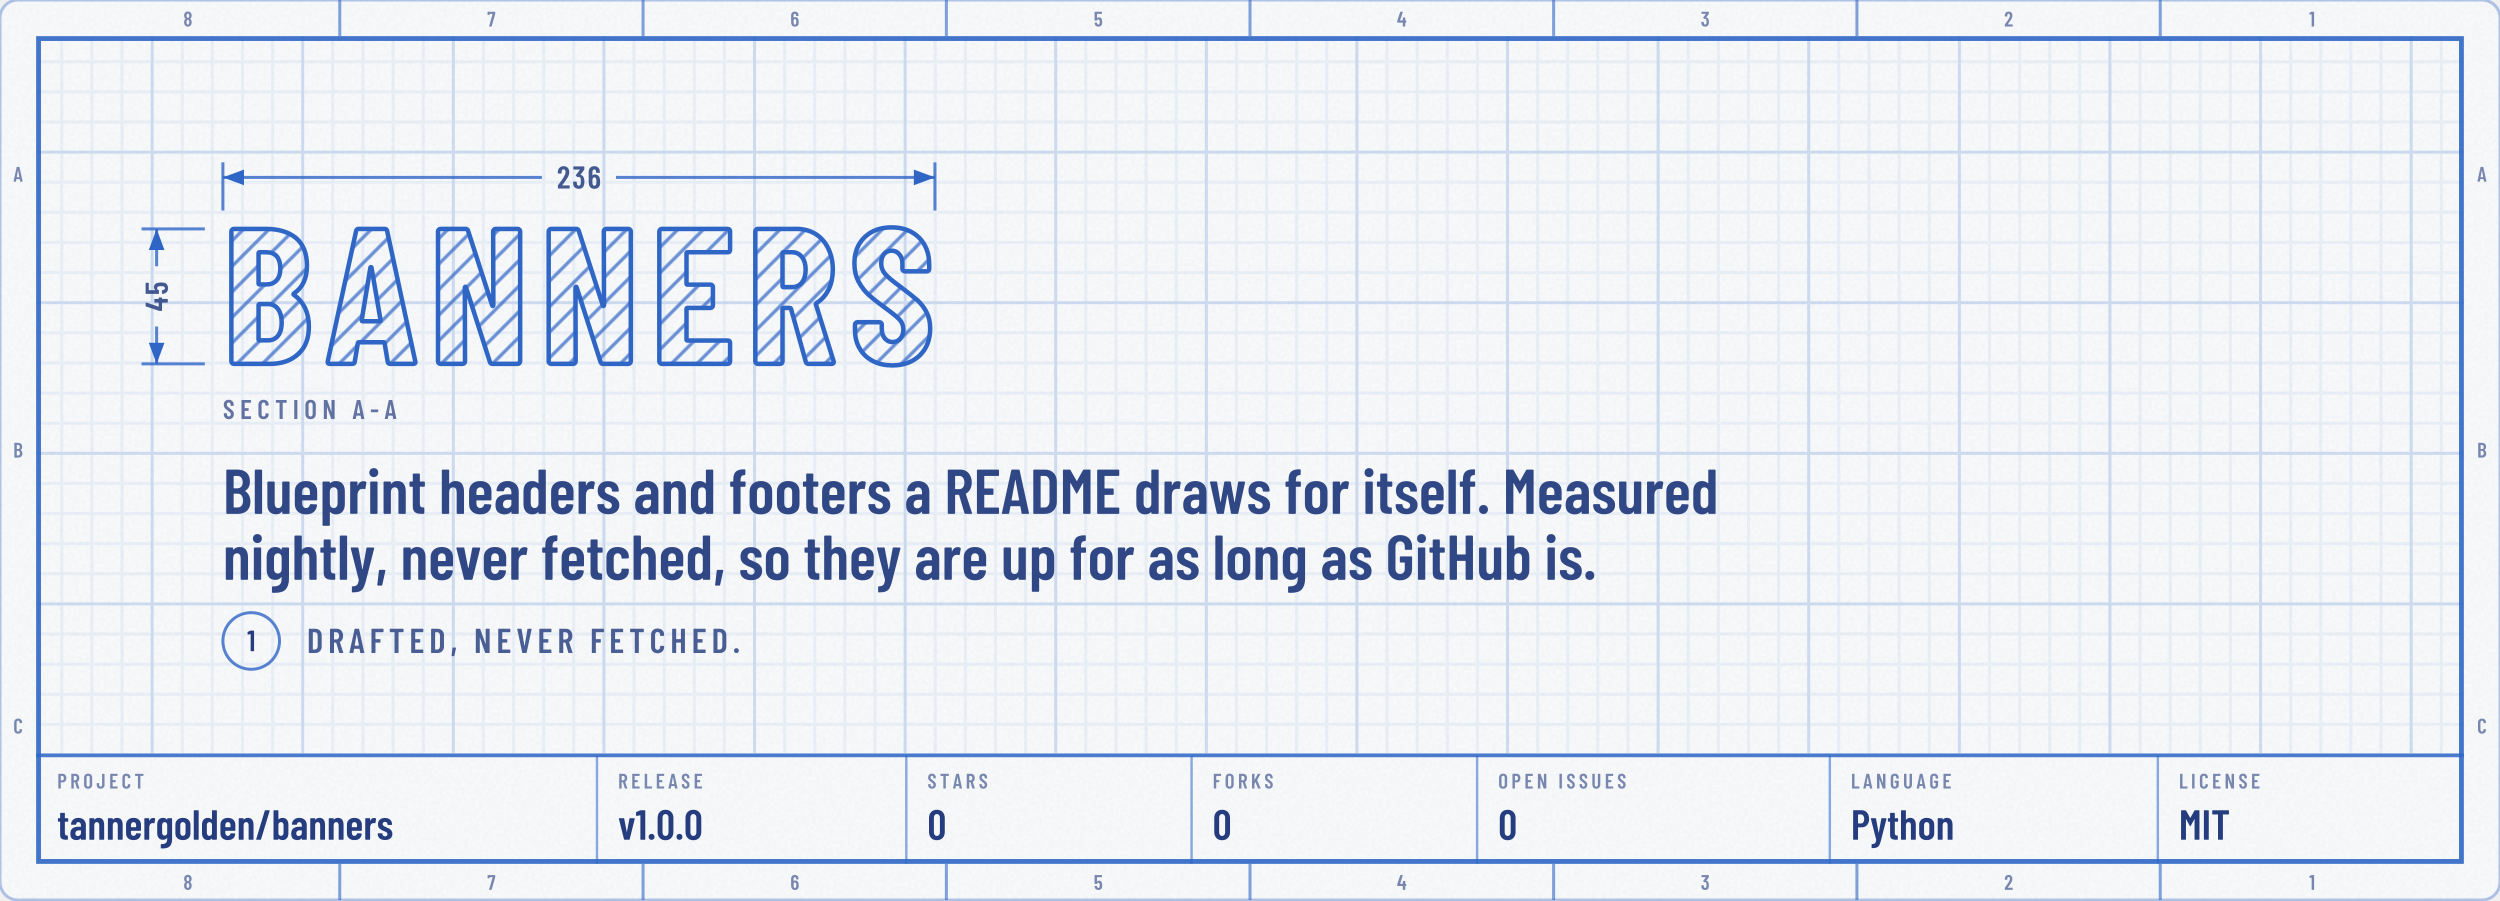
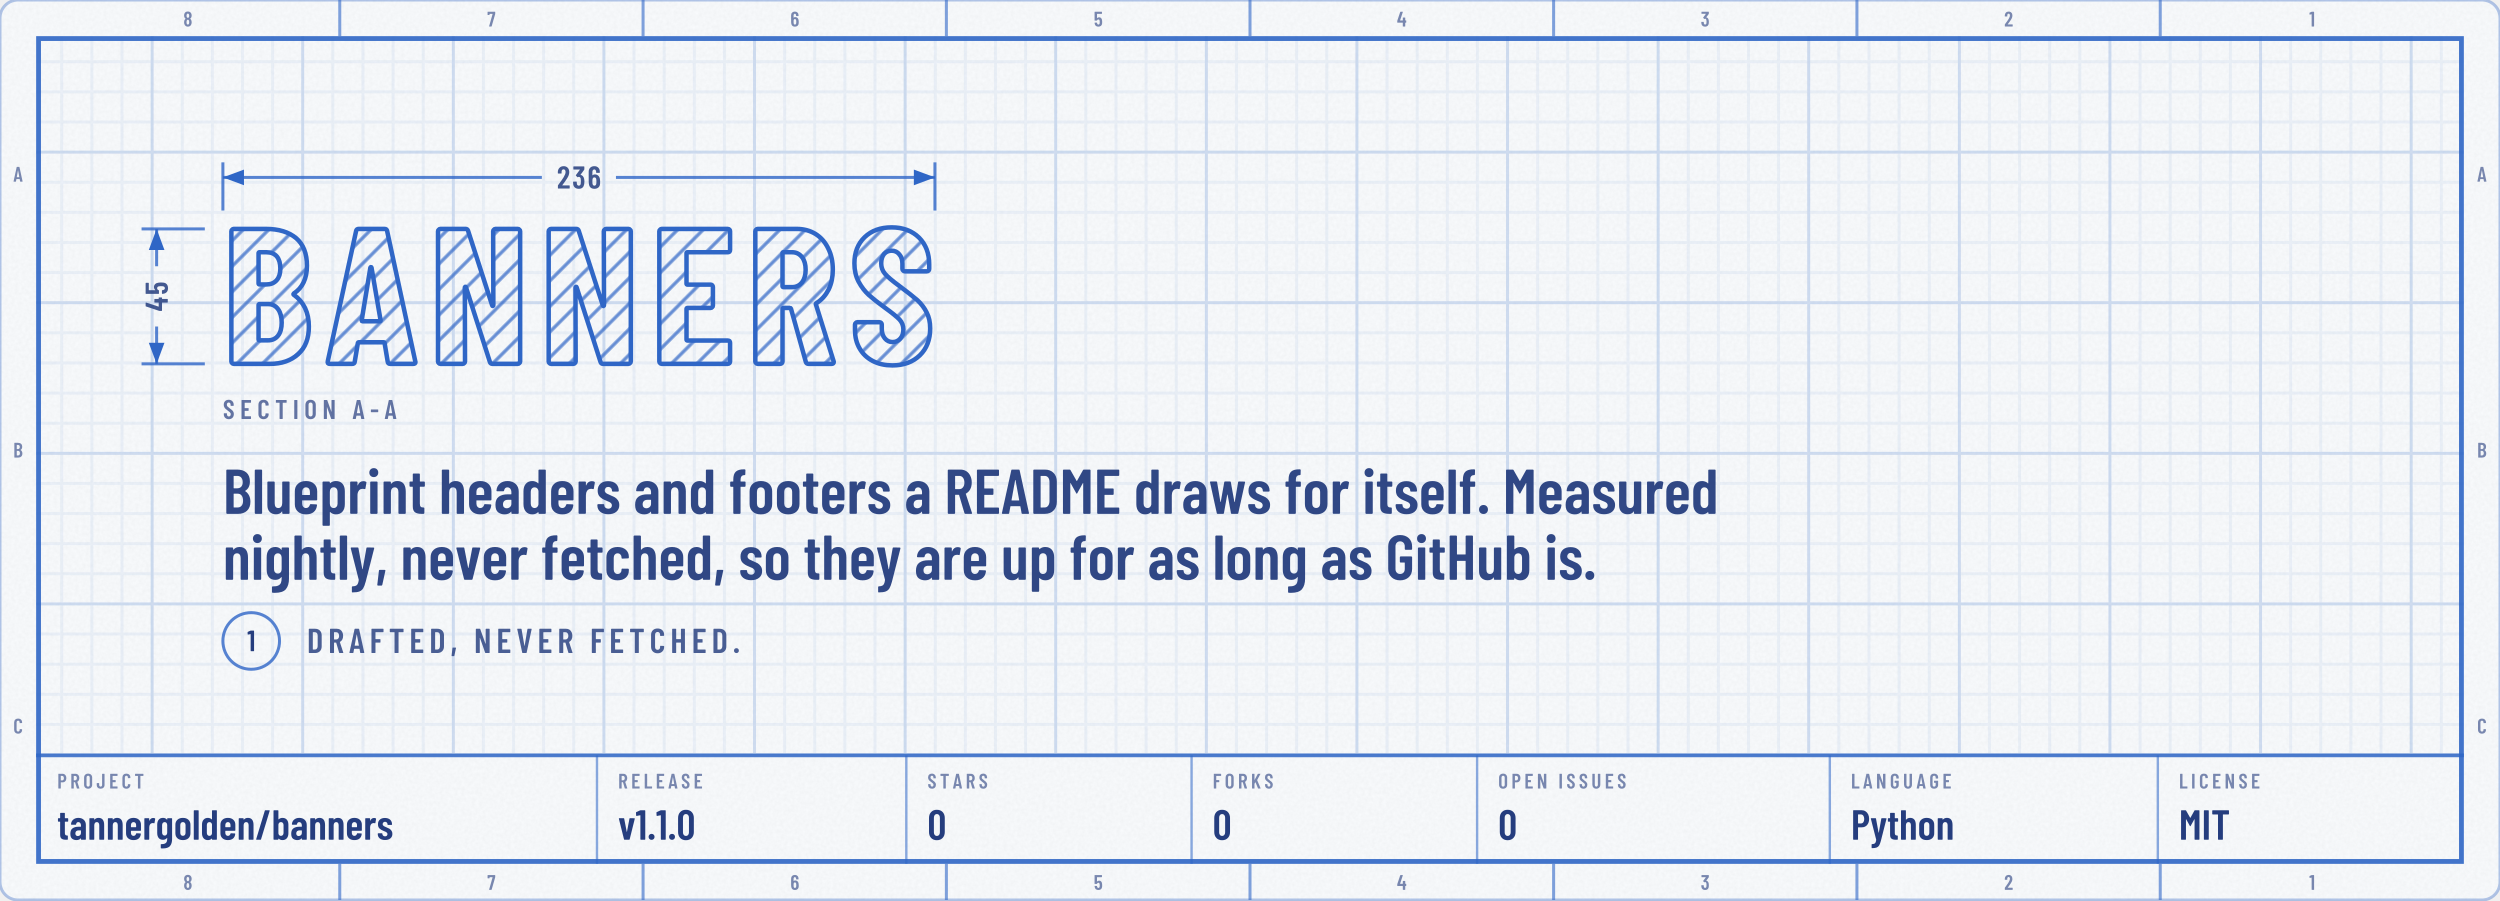
<svg xmlns="http://www.w3.org/2000/svg" width="830" height="299" viewBox="0 0 830 299" role="img" aria-labelledby="t d">
  <defs>
    <g id="kt1" transform="translate(74 120.8) scale(0.064 -0.064)">
      <use href="#n66" x="0" />
      <use href="#n65" x="530" />
      <use href="#n78" x="1072" />
      <use href="#n78" x="1646" />
      <use href="#n69" x="2220" />
      <use href="#n82" x="2718" />
      <use href="#n83" x="3249" />
    </g>
    <mask id="km2" maskUnits="userSpaceOnUse" x="70" y="70.9" width="244.4" height="65.9">
      <use href="#kt1" fill="#FFFFFF" />
    </mask>
    <pattern id="kp3" width="6" height="6" patternUnits="userSpaceOnUse" patternTransform="rotate(45)">
      <path d="M3 0V6" stroke="#2F66C6" stroke-opacity="0.7" stroke-width="1.1" />
    </pattern>
    <clipPath id="kc4">
      <rect x="0" y="0" width="830" height="298.8" rx="6" />
    </clipPath>
    <filter id="kn5" x="0" y="0" width="100%" height="100%">
      <feTurbulence type="fractalNoise" baseFrequency=".85" numOctaves="2" stitchTiles="stitch" />
      <feColorMatrix values="0 0 0 0 0 0 0 0 0 0 0 0 0 0 0 0 0 0 0.035 0" />
    </filter>
    <pattern id="kp6" width="10" height="10" patternUnits="userSpaceOnUse">
      <path d="M10 .5H.5V10" fill="none" stroke="#2F66C6" stroke-opacity="0.07" />
    </pattern>
    <pattern id="kp7" width="50" height="50" patternUnits="userSpaceOnUse">
      <path d="M50 .5H.5V50" fill="none" stroke="#2F66C6" stroke-opacity="0.14" />
    </pattern>
    <clipPath id="kc8">
      <path clip-rule="evenodd" d="M12 12h806v274.8h-806zM12 250.8h806v36h-806z" />
    </clipPath>
    <path id="m44" d="M33 -78 59 146Q60 157 71 157H151Q164 157 161 144L112 -80Q110 -91 99 -91H45Q39 -91 36 -88Q32 -84 33 -78Z" />
    <path id="m45" d="M27 263V339Q27 344 30 348Q34 351 39 351H286Q291 351 294 348Q298 344 298 339V263Q298 258 294 254Q291 251 286 251H39Q34 251 30 254Q27 258 27 263Z" />
    <path id="m46" d="M35 69Q35 100 55 120Q75 140 106 140Q137 140 156 120Q176 100 176 69Q176 38 156 18Q136 -2 106 -2Q75 -2 55 18Q35 38 35 69Z" />
    <path id="m47" d="M21 14 226 690Q229 700 239 700H331Q337 700 340 696Q343 692 341 686L136 10Q133 0 123 0H31Q25 0 22 4Q19 8 21 14Z" />
    <path id="m48" d="M38 183V517Q38 604 89 658Q140 711 224 711Q309 711 360 658Q412 604 412 517V183Q412 96 360 42Q309 -11 224 -11Q140 -11 89 42Q38 96 38 183ZM296 176V524Q296 563 276 586Q257 610 224 610Q192 610 173 586Q154 563 154 524V176Q154 137 173 114Q192 90 224 90Q257 90 276 114Q296 137 296 176Z" />
    <path id="m49" d="M122 700H218Q223 700 226 696Q230 693 230 688V12Q230 7 226 4Q223 0 218 0H126Q121 0 118 4Q114 7 114 12V576Q114 578 112 580Q111 582 109 581L27 565H24Q13 565 13 576L10 643Q10 653 18 657L107 697Q114 700 122 700Z" />
    <path id="m50" d="M173 100H392Q397 100 400 96Q404 93 404 88V12Q404 7 400 4Q397 0 392 0H43Q38 0 34 4Q31 7 31 12V92Q31 101 36 107L75 160Q114 212 152 266Q189 320 215 363Q273 459 273 522Q273 562 256 585Q238 608 209 608Q180 608 163 586Q146 563 147 526V487Q147 482 144 478Q140 475 135 475H41Q36 475 32 478Q29 482 29 487V530Q33 610 84 659Q134 708 214 708Q293 708 342 656Q390 605 390 521Q390 471 373 422Q356 373 319 317Q294 277 260 229Q225 181 214 166Q184 126 170 106Q168 104 169 102Q170 100 173 100Z" />
    <path id="m51" d="M387 218Q387 169 380 134Q368 66 326 29Q283 -8 210 -8Q134 -8 86 32Q38 73 32 143Q30 165 28 207Q28 219 40 219H132Q144 219 144 207Q146 173 148 156Q153 125 169 108Q185 92 210 92Q234 92 250 108Q266 123 271 152Q276 182 276 230Q276 281 269 315Q263 341 248 355Q233 369 210 369Q195 369 183 360Q177 356 174 356Q172 356 166 360L119 408Q115 412 115 417Q115 421 118 425L243 595Q245 597 244 599Q242 601 239 601H49Q44 601 40 604Q37 608 37 613V688Q37 693 40 696Q44 700 49 700H373Q378 700 382 696Q385 693 385 688V609Q385 602 380 594L266 438Q262 432 268 431Q309 426 338 392Q368 358 378 307Q387 267 387 218Z" />
    <path id="m52" d="M443 275V194Q443 189 440 186Q436 182 431 182H401Q396 182 396 177V12Q396 7 392 4Q389 0 384 0H292Q287 0 284 4Q280 7 280 12V177Q280 182 275 182H29Q24 182 20 186Q17 189 17 194V259Q17 268 19 274L158 690Q161 700 171 700H271Q277 700 280 696Q283 693 281 686L153 293Q152 287 157 287H275Q280 287 280 292V412Q280 417 284 420Q287 424 292 424H384Q389 424 392 420Q396 417 396 412V292Q396 287 401 287H431Q436 287 440 284Q443 280 443 275Z" />
    <path id="m53" d="M400 216Q400 175 396 146Q391 72 344 32Q297 -8 219 -8Q145 -8 99 30Q53 68 43 144L40 172Q40 184 52 184H144Q156 184 157 172Q157 166 159 154Q171 92 219 92Q244 92 260 108Q275 124 280 153Q284 178 284 217Q284 254 278 281Q273 307 258 322Q242 336 219 336Q171 336 157 290Q154 279 144 279H51Q46 279 42 282Q39 286 39 291V688Q39 693 42 696Q46 700 51 700H377Q382 700 386 696Q389 693 389 688V612Q389 607 386 604Q382 600 377 600H160Q155 600 155 595V400Q155 397 157 396Q159 396 161 398Q178 416 202 426Q227 437 254 437Q314 437 350 398Q387 360 394 290Q400 259 400 216Z" />
    <path id="m54" d="M401 216Q401 193 399 151Q394 75 346 34Q299 -8 221 -8Q147 -8 101 30Q55 69 46 144Q40 171 40 207L39 532Q39 613 88 660Q138 708 219 708Q295 708 343 660Q391 612 391 532V507Q391 502 388 498Q384 495 379 495H287Q282 495 278 498Q275 502 275 507V526Q275 560 258 582Q242 605 219 605Q191 605 174 583Q156 561 156 526V423Q156 420 158 419Q160 418 162 420Q191 447 234 447Q303 447 346 403Q389 359 396 286Q401 253 401 216ZM284 224Q284 250 279 295Q267 353 220 353Q196 353 180 338Q165 322 160 292Q156 257 156 224Q156 195 159 157Q164 125 180 108Q195 91 220 91Q245 91 260 109Q276 127 281 160Q284 196 284 224Z" />
    <path id="m55" d="M90 13 255 594Q257 600 251 600H116Q111 600 111 595V559Q111 554 108 550Q104 547 99 547H28Q23 547 20 550Q16 554 16 559L17 688Q17 693 20 696Q24 700 29 700H368Q373 700 376 696Q380 693 380 688V607Q380 603 378 593L211 10Q208 0 197 0H100Q87 0 90 13Z" />
    <path id="m56" d="M325 364Q358 345 375 306Q396 259 396 200Q396 147 380 107Q360 53 318 22Q275 -8 216 -8Q158 -8 116 22Q73 52 53 106Q38 148 38 200Q38 259 56 301Q71 341 109 363Q113 366 109 369Q76 390 58 427Q38 470 38 523Q38 581 58 620Q78 664 120 688Q161 712 216 712Q270 712 312 688Q353 665 374 621Q396 579 396 523Q396 471 376 429Q358 392 325 371Q319 367 325 364ZM159 559Q152 541 152 513Q152 483 162 456Q169 435 183 423Q197 411 216 411Q237 411 252 424Q266 436 273 459Q281 483 281 513Q281 547 271 568Q264 589 250 600Q236 612 216 612Q198 612 184 602Q171 591 164 573ZM281 206Q281 244 272 271Q266 295 252 308Q237 322 216 322Q195 322 180 308Q166 294 160 268Q152 242 152 208Q152 177 158 151Q163 123 178 108Q194 92 216 92Q239 92 255 108Q271 124 276 153Q281 180 281 206Z" />
    <path id="m65" d="M325 11 306 116Q306 121 300 121H154Q148 121 148 116L129 11Q128 0 116 0H25Q11 0 14 13L162 689Q164 700 175 700H281Q292 700 294 689L442 13V9Q442 0 431 0H338Q326 0 325 11ZM171 212H282Q288 212 287 217L229 533Q228 536 226 536Q224 536 223 533L166 217Q165 212 171 212Z" />
    <path id="m66" d="M242 0H66Q61 0 58 4Q54 7 54 12V688Q54 693 58 696Q61 700 66 700H224Q319 700 373 652Q427 604 427 512Q427 409 354 365Q349 362 352 359Q391 334 413 292Q435 250 435 192Q435 100 382 50Q328 0 242 0ZM170 595V409Q170 404 175 404H226Q267 404 290 429Q313 454 313 500Q313 548 290 574Q267 600 226 600H175Q170 600 170 595ZM319 208Q319 260 296 290Q273 319 233 319H175Q170 319 170 314V106Q170 101 175 101H233Q273 101 296 129Q319 157 319 208Z" />
    <path id="m67" d="M42 180V521Q42 607 94 658Q145 708 230 708Q316 708 368 658Q420 607 420 521V509Q420 504 416 500Q413 496 408 496L315 492Q303 492 303 504V529Q303 564 283 586Q263 608 230 608Q198 608 178 586Q158 564 158 529V171Q158 136 178 114Q198 92 230 92Q263 92 283 114Q303 136 303 171V196Q303 201 306 204Q310 208 315 208L408 204Q413 204 416 200Q420 197 420 192V180Q420 95 368 44Q316 -8 230 -8Q145 -8 94 44Q42 95 42 180Z" />
    <path id="m68" d="M54 12V688Q54 693 58 696Q61 700 66 700H237Q323 700 374 648Q426 596 426 509V191Q426 104 374 52Q323 0 237 0H66Q61 0 58 4Q54 7 54 12ZM175 100 235 101Q268 101 288 128Q309 154 310 198V502Q310 547 290 574Q269 600 234 600H175Q170 600 170 595V105Q170 100 175 100Z" />
    <path id="m69" d="M391 600H175Q170 600 170 595V406Q170 401 175 401H303Q308 401 312 398Q315 394 315 389V312Q315 307 312 304Q308 300 303 300H175Q170 300 170 295V105Q170 100 175 100H391Q396 100 400 96Q403 93 403 88V12Q403 7 400 4Q396 0 391 0H66Q61 0 58 4Q54 7 54 12V688Q54 693 58 696Q61 700 66 700H391Q396 700 400 696Q403 693 403 688V612Q403 607 400 604Q396 600 391 600Z" />
    <path id="m70" d="M390 600H175Q170 600 170 595V406Q170 401 175 401H302Q307 401 310 398Q314 394 314 389V312Q314 307 310 304Q307 300 302 300H175Q170 300 170 295V12Q170 7 166 4Q163 0 158 0H66Q61 0 58 4Q54 7 54 12V688Q54 693 58 696Q61 700 66 700H390Q395 700 398 696Q402 693 402 688V612Q402 607 398 604Q395 600 390 600Z" />
    <path id="m71" d="M42 173V527Q42 609 94 658Q145 708 230 708Q315 708 368 658Q420 609 420 526V487Q420 482 416 478Q413 475 408 475H316Q311 475 308 478Q304 482 304 487V528Q304 564 284 586Q263 608 230 608Q197 608 177 586Q157 564 157 528V172Q157 136 177 114Q197 92 230 92Q263 92 284 114Q304 136 304 172V268Q304 273 299 273H238Q233 273 230 276Q226 280 226 285V358Q226 363 230 366Q233 370 238 370H408Q413 370 416 366Q420 363 420 358V173Q420 91 368 42Q315 -8 230 -8Q145 -8 94 42Q42 91 42 173Z" />
    <path id="m72" d="M319 700H411Q416 700 420 696Q423 693 423 688V12Q423 7 420 4Q416 0 411 0H319Q314 0 310 4Q307 7 307 12V295Q307 300 302 300H175Q170 300 170 295V12Q170 7 166 4Q163 0 158 0H66Q61 0 58 4Q54 7 54 12V688Q54 693 58 696Q61 700 66 700H158Q163 700 166 696Q170 693 170 688V406Q170 401 175 401H302Q307 401 307 406V688Q307 693 310 696Q314 700 319 700Z" />
    <path id="m73" d="M54 12V688Q54 693 58 696Q61 700 66 700H158Q163 700 166 696Q170 693 170 688V12Q170 7 166 4Q163 0 158 0H66Q61 0 58 4Q54 7 54 12Z" />
    <path id="m74" d="M17 173V247Q17 252 20 256Q24 259 29 259H121Q126 259 130 256Q133 252 133 247V171Q133 136 152 114Q171 92 202 92Q233 92 252 114Q272 136 272 171V688Q272 693 276 696Q279 700 284 700H376Q381 700 384 696Q388 693 388 688V173Q388 91 336 42Q285 -8 202 -8Q119 -8 68 42Q17 91 17 173Z" />
    <path id="m75" d="M54 12V688Q54 693 58 696Q61 700 66 700H158Q163 700 166 696Q170 693 170 688V412Q170 408 172 408Q174 407 176 410L326 691Q331 700 341 700H440Q447 700 449 696Q451 692 448 686L298 405Q297 401 297 399L459 14Q460 12 460 8Q460 0 450 0H351Q340 0 337 9L219 298Q218 301 216 300Q214 300 212 298L172 231Q170 227 170 225V12Q170 7 166 4Q163 0 158 0H66Q61 0 58 4Q54 7 54 12Z" />
    <path id="m76" d="M54 12V688Q54 693 58 696Q61 700 66 700H158Q163 700 166 696Q170 693 170 688V105Q170 100 175 100H391Q396 100 400 96Q403 93 403 88V12Q403 7 400 4Q396 0 391 0H66Q61 0 58 4Q54 7 54 12Z" />
    <path id="m77" d="M383 700H475Q480 700 484 696Q487 693 487 688V12Q487 7 484 4Q480 0 475 0H383Q378 0 374 4Q371 7 371 12V484Q371 488 369 488Q367 488 365 485L278 327Q273 319 269 319Q265 319 260 327L173 485Q171 488 169 488Q167 488 167 484V12Q167 7 164 4Q160 0 155 0H63Q58 0 54 4Q51 7 51 12V688Q51 693 54 696Q58 700 63 700H155Q165 700 170 692L267 521Q270 517 273 521L368 692Q373 700 383 700Z" />
    <path id="m78" d="M350 700H441Q446 700 450 696Q453 693 453 688V12Q453 7 450 4Q446 0 441 0H336Q326 0 323 10L174 434Q173 437 170 436Q168 436 168 433L169 12Q169 7 166 4Q162 0 157 0H66Q61 0 58 4Q54 7 54 12V688Q54 693 58 696Q61 700 66 700H169Q179 700 182 690L332 269Q333 266 336 266Q338 267 338 270V688Q338 693 342 696Q345 700 350 700Z" />
    <path id="m79" d="M42 182V518Q42 604 94 656Q147 708 233 708Q319 708 372 656Q425 604 425 518V182Q425 96 372 44Q319 -8 233 -8Q147 -8 94 44Q42 96 42 182ZM309 177V523Q309 561 288 584Q267 608 233 608Q199 608 178 584Q158 561 158 523V177Q158 139 178 116Q199 92 233 92Q267 92 288 116Q309 139 309 177Z" />
    <path id="m80" d="M432 495Q432 405 384 350Q337 295 259 295H174Q169 295 169 290V12Q169 7 166 4Q162 0 157 0H65Q60 0 56 4Q53 7 53 12V689Q53 694 56 698Q60 701 65 701H253Q306 701 346 675Q387 649 410 602Q432 555 432 495ZM316 492Q316 542 294 572Q271 601 234 601H174Q169 601 169 596V391Q169 386 174 386H234Q271 386 294 414Q316 443 316 492Z" />
    <path id="m82" d="M318 10 233 297Q231 301 228 301H175Q170 301 170 296V12Q170 7 166 4Q163 0 158 0H66Q61 0 58 4Q54 7 54 12V688Q54 693 58 696Q61 700 66 700H254Q307 700 348 674Q388 649 410 602Q433 556 433 496Q433 434 409 389Q385 344 342 321Q338 320 339 315L437 14Q438 12 438 9Q438 0 427 0H331Q321 0 318 10ZM170 595V396Q170 391 175 391H236Q272 391 294 419Q317 447 317 495Q317 543 294 572Q272 600 236 600H175Q170 600 170 595Z" />
    <path id="m83" d="M34 173V199Q34 204 38 208Q41 211 46 211H137Q142 211 146 208Q149 204 149 199V179Q149 140 168 116Q188 92 219 92Q250 92 270 114Q290 137 290 174Q290 200 279 219Q268 238 248 255Q228 272 184 304Q134 340 104 368Q73 396 52 436Q32 475 32 527Q32 610 82 659Q132 708 214 708Q297 708 348 656Q399 605 399 520V496Q399 491 396 488Q392 484 387 484H297Q292 484 288 488Q285 491 285 496V522Q285 561 266 584Q246 608 214 608Q184 608 165 586Q146 565 146 527Q146 491 166 466Q187 441 247 397Q308 352 339 324Q370 295 387 261Q404 227 404 180Q404 95 353 44Q302 -8 219 -8Q136 -8 85 42Q34 92 34 173Z" />
    <path id="m84" d="M425 688V612Q425 607 422 604Q418 600 413 600H286Q281 600 281 595V12Q281 7 278 4Q274 0 269 0H177Q172 0 168 4Q165 7 165 12V595Q165 600 160 600H40Q35 600 32 604Q28 607 28 612V688Q28 693 32 696Q35 700 40 700H413Q418 700 422 696Q425 693 425 688Z" />
    <path id="m85" d="M50 194V688Q50 693 54 696Q57 700 62 700H154Q159 700 162 696Q166 693 166 688V182Q166 142 186 117Q206 92 239 92Q272 92 292 117Q312 142 312 182V688Q312 693 316 696Q319 700 324 700H416Q421 700 424 696Q428 693 428 688V194Q428 103 376 48Q324 -8 239 -8Q153 -8 102 48Q50 103 50 194Z" />
    <path id="m86" d="M171 11 28 687 27 691Q27 700 38 700H139Q151 700 152 689L235 208Q236 205 238 205Q240 205 241 208L322 689Q323 700 335 700H433Q446 700 443 687L299 11Q297 0 286 0H184Q173 0 171 11Z" />
    <path id="m97" d="M397 352V12Q397 7 394 4Q390 0 385 0H293Q288 0 284 4Q281 7 281 12V31Q281 34 279 35Q277 36 275 33Q240 -8 173 -8Q116 -8 72 24Q29 57 29 143Q29 233 82 271Q134 309 224 309H276Q281 309 281 314V340Q281 376 263 398Q245 419 218 419Q197 419 183 406Q169 392 166 369Q165 357 153 357H56Q44 357 45 369Q50 437 98 478Q147 519 220 519Q299 519 348 473Q397 427 397 352ZM281 160V217Q281 222 276 222H224Q190 222 169 204Q148 185 148 150Q148 119 164 104Q180 88 205 88Q235 88 258 107Q281 126 281 160Z" />
    <path id="m98" d="M399 357V154Q399 80 362 36Q325 -8 258 -8Q204 -8 168 27Q166 29 164 28Q162 27 162 24V12Q162 7 158 4Q155 0 150 0H58Q53 0 50 4Q46 7 46 12V688Q46 693 50 696Q53 700 58 700H150Q155 700 158 696Q162 693 162 688V486Q162 483 164 482Q167 482 170 486Q189 503 212 511Q236 519 258 519Q324 519 362 476Q399 433 399 357ZM222 419Q198 419 182 404Q166 388 162 362V149Q166 123 182 108Q198 92 222 92Q250 92 267 112Q284 131 284 163V348Q284 380 267 400Q250 419 222 419Z" />
    <path id="m99" d="M38 155V357Q38 430 86 474Q133 519 215 519Q297 519 345 476Q393 432 393 365V351Q393 346 390 342Q386 339 381 339L289 335Q277 335 277 347V357Q277 382 260 400Q242 419 215 419Q188 419 171 399Q154 379 154 348V163Q154 132 171 112Q188 92 215 92Q242 92 260 110Q277 129 277 155V165Q277 170 280 174Q284 177 289 177L381 176Q386 176 390 172Q393 169 393 164V146Q393 77 345 34Q297 -8 215 -8Q133 -8 86 36Q38 80 38 155Z" />
    <path id="m100" d="M287 700H379Q384 700 388 696Q391 693 391 688V12Q391 7 388 4Q384 0 379 0H287Q282 0 278 4Q275 7 275 12V24Q275 27 273 28Q271 29 269 27Q233 -8 179 -8Q112 -8 75 36Q38 80 38 154V357Q38 433 76 476Q113 519 179 519Q202 519 226 510Q250 502 269 483Q271 481 273 482Q275 483 275 486V688Q275 693 278 696Q282 700 287 700ZM275 149V362Q271 388 255 404Q239 419 215 419Q187 419 170 400Q153 380 153 348V163Q153 131 170 112Q187 92 215 92Q239 92 255 108Q271 123 275 149Z" />
    <path id="m101" d="M380 213H159Q154 213 154 208V163Q154 132 171 112Q188 92 215 92Q238 92 254 106Q271 121 276 144Q279 154 289 154L378 150Q383 150 386 146Q390 143 389 137Q382 67 338 30Q294 -8 215 -8Q133 -8 86 36Q38 79 38 154V357Q38 430 86 474Q133 519 215 519Q297 519 344 474Q392 430 392 357V225Q392 220 388 216Q385 213 380 213ZM154 348V303Q154 298 159 298H272Q277 298 277 303V348Q277 380 260 400Q243 419 215 419Q188 419 171 399Q154 379 154 348Z" />
    <path id="m102" d="M265 499V440Q265 435 262 432Q258 428 253 428H191Q186 428 186 423V12Q186 7 182 4Q179 0 174 0H83Q78 0 74 4Q71 7 71 12V423Q71 428 66 428H34Q29 428 26 432Q22 435 22 440V499Q22 504 26 508Q29 511 34 511H66Q71 511 71 516V541Q71 631 112 668Q153 705 243 704H251Q256 704 260 700Q263 697 263 692L261 624Q261 619 258 616Q254 612 249 612H244Q214 611 200 592Q186 574 186 536V516Q186 511 191 511H253Q258 511 262 508Q265 504 265 499Z" />
    <path id="m103" d="M287 511H379Q384 511 388 508Q391 504 391 499V19Q391 -89 342 -148Q293 -206 167 -206Q145 -206 134 -205Q122 -204 122 -192V-115Q122 -102 135 -104Q192 -105 222 -90Q253 -75 264 -46Q275 -17 275 30V41Q275 44 273 44Q271 45 269 42Q236 -1 175 -1Q108 -1 73 42Q38 86 38 161V357Q38 434 74 476Q109 519 175 519Q236 519 269 476Q271 473 273 474Q275 474 275 477V499Q275 504 278 508Q282 511 287 511ZM275 169V348Q275 380 258 400Q242 419 215 419Q188 419 171 399Q154 379 154 348V169Q154 138 171 118Q188 99 215 99Q242 99 258 118Q275 138 275 169Z" />
    <path id="m104" d="M397 352V12Q397 7 394 4Q390 0 385 0H293Q288 0 284 4Q281 7 281 12V343Q281 379 266 399Q251 419 223 419Q194 419 178 398Q162 377 162 340V12Q162 7 158 4Q155 0 150 0H58Q53 0 50 4Q46 7 46 12V688Q46 693 50 696Q53 700 58 700H150Q155 700 158 696Q162 693 162 688V479Q162 476 164 476Q167 475 170 479Q204 519 265 519Q330 519 364 476Q397 432 397 352Z" />
    <path id="m105" d="M36 652Q36 683 56 703Q76 723 107 723Q138 723 158 703Q177 683 177 652Q177 621 157 601Q137 581 107 581Q76 581 56 601Q36 621 36 652ZM50 12V499Q50 504 54 508Q57 511 62 511H154Q159 511 162 508Q166 504 166 499V12Q166 7 162 4Q159 0 154 0H62Q57 0 54 4Q50 7 50 12Z" />
    <path id="m108" d="M42 12V688Q42 693 46 696Q49 700 54 700H146Q151 700 154 696Q158 693 158 688V12Q158 7 154 4Q151 0 146 0H54Q49 0 46 4Q42 7 42 12Z" />
    <path id="m110" d="M397 352V12Q397 7 394 4Q390 0 385 0H293Q288 0 284 4Q281 7 281 12V343Q281 379 266 399Q251 419 223 419Q194 419 178 398Q162 377 162 340V12Q162 7 158 4Q155 0 150 0H58Q53 0 50 4Q46 7 46 12V499Q46 504 50 508Q53 511 58 511H150Q155 511 158 508Q162 504 162 499V479Q162 476 164 476Q167 475 170 479Q204 519 265 519Q330 519 364 476Q397 432 397 352Z" />
    <path id="m111" d="M38 155V356Q38 430 86 474Q134 519 216 519Q299 519 347 474Q395 430 395 356V155Q395 80 348 36Q300 -8 216 -8Q133 -8 86 36Q38 80 38 155ZM279 164V348Q279 379 262 399Q244 419 216 419Q188 419 171 400Q154 380 154 348V164Q154 132 171 112Q188 93 216 93Q244 93 262 112Q279 132 279 164Z" />
    <path id="m112" d="M403 357V155Q403 78 366 35Q329 -8 262 -8Q239 -8 215 0Q191 9 172 28Q170 30 168 29Q166 28 166 25V-177Q166 -182 162 -186Q159 -189 154 -189H62Q57 -189 54 -186Q50 -182 50 -177V499Q50 504 54 508Q57 511 62 511H154Q159 511 162 508Q166 504 166 499V487Q166 484 168 484Q171 483 174 487Q209 519 262 519Q329 519 366 476Q403 432 403 357ZM226 420Q199 420 182 400Q166 380 166 348V163Q166 131 182 112Q199 92 226 92Q254 92 271 112Q288 131 288 163V348Q288 380 271 400Q254 420 226 420Z" />
    <path id="m114" d="M297 507Q305 502 303 492L287 399Q286 387 273 392Q259 396 247 396Q235 396 225 393Q197 389 180 362Q162 334 162 296V13Q162 8 158 4Q155 1 150 1H58Q53 1 50 4Q46 8 46 13V499Q46 504 50 508Q53 511 58 511H150Q155 511 158 508Q162 504 162 499V453Q162 449 164 448Q166 448 167 452Q194 517 255 517Q282 517 297 507Z" />
    <path id="m115" d="M30 135V142Q30 147 34 150Q37 154 42 154H128Q133 154 136 150Q140 147 140 142V137Q140 113 158 97Q177 81 204 81Q230 81 245 96Q260 111 260 134Q260 154 247 168Q234 181 219 188Q204 195 165 211Q108 233 72 267Q35 301 35 368Q35 438 80 478Q124 517 200 517Q278 517 324 476Q369 434 369 364Q369 359 366 356Q362 352 357 352H273Q268 352 264 356Q261 359 261 364V370Q261 394 244 410Q228 426 203 426Q177 426 162 410Q146 393 146 370Q146 351 158 338Q170 325 185 318Q200 310 235 295Q277 278 306 262Q334 245 356 214Q377 184 377 139Q377 72 330 33Q283 -6 203 -6Q124 -6 77 32Q30 70 30 135Z" />
    <path id="m116" d="M248 429H186Q181 429 181 424V162Q181 127 194 114Q207 100 233 101H240Q245 101 248 98Q252 94 252 89V12Q252 7 248 4Q245 0 240 0H206Q138 0 104 25Q69 50 69 119V424Q69 429 64 429H29Q24 429 20 432Q17 436 17 441V499Q17 504 20 508Q24 511 29 511H64Q69 511 69 516V626Q69 631 72 634Q76 638 81 638H169Q174 638 178 634Q181 631 181 626V516Q181 511 186 511H248Q253 511 256 508Q260 504 260 499V441Q260 436 256 432Q253 429 248 429Z" />
    <path id="m117" d="M289 511H381Q386 511 390 508Q393 504 393 499V12Q393 7 390 4Q386 0 381 0H289Q284 0 280 4Q277 7 277 12V34Q277 37 275 38Q273 39 271 36Q242 -7 178 -7Q117 -7 80 30Q42 66 42 142V499Q42 504 46 508Q49 511 54 511H146Q151 511 154 508Q158 504 158 499V167Q158 92 216 92Q245 92 261 114Q277 135 277 172V499Q277 504 280 508Q284 511 289 511Z" />
    <path id="m118" d="M141 10 19 499V503Q19 512 30 512H132Q144 512 145 501L205 190Q206 187 208 187Q210 187 211 190L270 501Q271 512 283 512L385 510Q399 510 396 497L275 10Q272 0 261 0H155Q144 0 141 10Z" />
    <path id="m119" d="M126 11 19 499V503Q19 512 30 512H118Q130 512 131 501L183 190Q184 187 186 187Q188 187 189 190L244 501Q245 512 257 512H335Q347 512 348 501L404 189Q405 186 407 186Q409 186 410 189L463 501Q464 512 476 512L563 510Q576 510 573 497L466 11Q464 0 453 0H363Q351 0 350 11L297 303Q296 306 294 306Q292 306 291 303L239 11Q238 0 226 0H139Q128 0 126 11Z" />
    <path id="m121" d="M34 -187V-115Q34 -110 37 -106Q40 -103 44 -103Q77 -102 96 -94Q115 -87 126 -66Q138 -44 143 -3L142 3L16 499V503Q16 512 27 512H125Q137 512 138 501L199 170Q200 167 202 167Q204 167 205 170L264 501Q265 512 277 512L376 510Q390 510 387 497L253 -28Q234 -99 213 -134Q192 -169 154 -184Q116 -199 45 -199H40Q38 -199 36 -196Q34 -192 34 -187Z" />
    <path id="n65" d="M325 11 309 107Q309 112 303 112H176Q170 112 170 107L154 11Q153 0 141 0H24Q11 0 14 13L161 689Q163 700 174 700H309Q320 700 322 689L468 13L469 9Q469 0 458 0H338Q326 0 325 11ZM194 221H284Q289 221 288 226L241 499Q240 502 238 502Q236 502 235 499L190 226Q190 221 194 221Z" />
    <path id="n66" d="M245 0H56Q51 0 48 4Q44 7 44 12V688Q44 693 48 696Q51 700 56 700H223Q323 700 380 652Q436 604 436 509Q436 410 368 365Q364 362 367 359Q446 303 446 193Q446 100 390 50Q334 0 245 0ZM185 574V417Q185 412 190 412H226Q260 412 279 434Q298 455 298 494Q298 535 280 557Q261 579 226 579H190Q185 579 185 574ZM305 214Q305 258 286 284Q267 310 235 310H190Q185 310 185 305V127Q185 122 190 122H234Q267 122 286 146Q305 170 305 214Z" />
    <path id="n69" d="M399 579H190Q185 579 185 574V416Q185 411 190 411H310Q315 411 318 408Q322 404 322 399V302Q322 297 318 294Q315 290 310 290H190Q185 290 185 285V126Q185 121 190 121H399Q404 121 408 118Q411 114 411 109V12Q411 7 408 4Q404 0 399 0H56Q51 0 48 4Q44 7 44 12V688Q44 693 48 696Q51 700 56 700H399Q404 700 408 696Q411 693 411 688V591Q411 586 408 582Q404 579 399 579Z" />
    <path id="n78" d="M342 700H458Q463 700 466 696Q470 693 470 688V12Q470 7 466 4Q463 0 458 0H326Q316 0 313 10L189 397Q188 400 186 400Q183 399 183 396L184 12Q184 7 180 4Q177 0 172 0H56Q51 0 48 4Q44 7 44 12V688Q44 693 48 696Q51 700 56 700H187Q197 700 200 690L325 303Q326 300 328 300Q331 301 331 304L330 688Q330 693 334 696Q337 700 342 700Z" />
    <path id="n82" d="M306 10 229 286Q227 290 224 290H190Q185 290 185 285V12Q185 7 182 4Q178 0 173 0H56Q51 0 48 4Q44 7 44 12V688Q44 693 48 696Q51 700 56 700H258Q313 700 356 674Q399 647 422 599Q446 551 446 489Q446 430 424 385Q401 340 361 315Q359 314 358 312Q357 311 358 309L450 14L451 10Q451 0 440 0H320Q309 0 306 10ZM185 574V403Q185 398 190 398H235Q266 398 286 422Q305 447 305 488Q305 530 286 554Q266 579 235 579H190Q185 579 185 574Z" />
    <path id="n83" d="M30 175V204Q30 209 34 212Q37 216 42 216H157Q162 216 166 212Q169 209 169 204V182Q169 151 185 132Q201 113 225 113Q249 113 265 131Q281 149 281 178Q281 208 261 230Q241 251 183 293Q133 329 102 357Q71 385 49 426Q27 467 27 521Q27 606 80 657Q133 708 220 708Q308 708 362 655Q415 602 415 516V492Q415 487 412 484Q408 480 403 480H288Q283 480 280 484Q276 487 276 492V519Q276 550 260 568Q245 587 220 587Q196 587 181 570Q166 552 166 521Q166 491 185 468Q204 445 260 404Q322 358 354 330Q385 301 402 266Q420 232 420 184Q420 96 366 44Q312 -8 224 -8Q166 -8 122 15Q78 38 54 80Q30 121 30 175Z" />
  </defs>
  <rect y="0" width="830" height="298.8" rx="6" fill="#FFFFFF" stroke="#2F66C6" stroke-opacity=".35" />
  <rect y="0" width="830" height="298.8" rx="6" fill="#2F66C6" fill-opacity=".03" />
  <rect y="0" width="830" height="298.8" clip-path="url(#kc4)" filter="url(#kn5)" />
  <g clip-path="url(#kc8)">
    <rect y="0" width="830" height="298.8" fill="url(#kp6)" />
    <rect y="0" width="830" height="298.8" fill="url(#kp7)" />
  </g>
  <rect x="12.8" y="12.8" width="804.4" height="273.2" fill="none" stroke="#2F66C6" stroke-opacity="0.9" stroke-width="1.6" />
  <path d="M112.8 0V12M112.8 286.8V298.8M213.5 0V12M213.5 286.8V298.8M314.2 0V12M314.2 286.8V298.8M415 0V12M415 286.8V298.8M515.8 0V12M515.8 286.8V298.8M616.5 0V12M616.5 286.8V298.8M717.2 0V12M717.2 286.8V298.8" stroke="#2F66C6" stroke-opacity="0.6" />
  <g transform="scale(0.007 -0.007)" fill="#253D7E" fill-opacity="0.6">
    <use href="#m56" x="8694" y="-1257" />
    <use href="#m56" x="8694" y="-42204" />
    <use href="#m55" x="23108" y="-1257" />
    <use href="#m55" x="23108" y="-42204" />
    <use href="#m54" x="37482" y="-1257" />
    <use href="#m54" x="37482" y="-42204" />
    <use href="#m53" x="51875" y="-1257" />
    <use href="#m53" x="51875" y="-42204" />
    <use href="#m52" x="66253" y="-1257" />
    <use href="#m52" x="66253" y="-42204" />
    <use href="#m51" x="80662" y="-1257" />
    <use href="#m51" x="80662" y="-42204" />
    <use href="#m50" x="95055" y="-1257" />
    <use href="#m50" x="95055" y="-42204" />
    <use href="#m49" x="109524" y="-1257" />
    <use href="#m49" x="109524" y="-42204" />
    <use href="#m65" x="629" y="-8615" />
    <use href="#m65" x="117486" y="-8615" />
    <use href="#m66" x="626" y="-21702" />
    <use href="#m66" x="117483" y="-21702" />
    <use href="#m67" x="629" y="-34789" />
    <use href="#m67" x="117486" y="-34789" />
  </g>
  <path d="M74 69.9V53.9" stroke="#2F66C6" stroke-opacity="0.8" />
  <path d="M310.4 69.9V53.9" stroke="#2F66C6" stroke-opacity="0.8" />
  <path d="M74 58.9H179.9M204.5 58.9H310.4" stroke="#2F66C6" stroke-opacity="0.8" />
  <path d="M68 76H47" stroke="#2F66C6" stroke-opacity="0.8" />
  <path d="M68 120.8H47" stroke="#2F66C6" stroke-opacity="0.8" />
  <path d="M52 76V88.4M52 108.4V120.8" stroke="#2F66C6" stroke-opacity="0.8" />
  <circle cx="83.4" cy="212.8" r="9.4" fill="none" stroke="#2F66C6" stroke-opacity="0.8" />
  <path d="M12 250.8H818" stroke="#2F66C6" stroke-opacity="0.85" stroke-width="1.2" />
  <rect x="70" y="70.9" width="244.4" height="65.9" fill="url(#kp3)" mask="url(#km2)" />
  <use href="#kt1" fill="none" stroke="#2F66C6" stroke-width="23.4" stroke-linejoin="round" />
  <path d="M74 58.9l7 -2.6v5.2z" fill="#2F66C6" />
  <path d="M310.4 58.9l-7 -2.6v5.2z" fill="#2F66C6" />
  <g transform="translate(184.9 62.6) scale(0.0105 -0.0105)" fill="#253D7E" fill-opacity="0.85">
    <use href="#m50" x="0" />
    <use href="#m51" x="482" />
    <use href="#m54" x="965" />
  </g>
  <path d="M52 76l-2.6 7h5.2z" fill="#2F66C6" />
  <path d="M52 120.8l-2.6 -7h5.2z" fill="#2F66C6" />
  <g transform="rotate(-90 52 98.4)">
    <g transform="translate(47 102.1) scale(0.0105 -0.0105)" fill="#253D7E" fill-opacity="0.85">
      <use href="#m52" x="0" />
      <use href="#m53" x="516" />
    </g>
  </g>
  <g transform="translate(74 139.1) scale(0.009 -0.009)" fill="#253D7E" fill-opacity="0.7">
    <use href="#m83" x="0" />
    <use href="#m69" x="634" />
    <use href="#m67" x="1269" />
    <use href="#m84" x="1926" />
    <use href="#m73" x="2578" />
    <use href="#m79" x="3002" />
    <use href="#m78" x="3669" />
    <use href="#m65" x="4776" />
    <use href="#m45" x="5432" />
    <use href="#m65" x="5957" />
  </g>
  <g transform="translate(74 170.6) scale(0.021 -0.021)" fill="#253D7E" fill-opacity="0.94">
    <use href="#m66" x="0" />
    <use href="#m108" x="462" />
    <use href="#m117" x="661" />
    <use href="#m101" x="1099" />
    <use href="#m112" x="1525" />
    <use href="#m114" x="1966" />
    <use href="#m105" x="2279" />
    <use href="#m110" x="2494" />
    <use href="#m116" x="2933" />
    <use href="#m104" x="3415" />
    <use href="#m101" x="3854" />
    <use href="#m97" x="4280" />
    <use href="#m100" x="4714" />
    <use href="#m101" x="5151" />
    <use href="#m114" x="5577" />
    <use href="#m115" x="5890" />
    <use href="#m97" x="6488" />
    <use href="#m110" x="6922" />
    <use href="#m100" x="7361" />
    <use href="#m102" x="7998" />
    <use href="#m111" x="8289" />
    <use href="#m111" x="8721" />
    <use href="#m116" x="9153" />
    <use href="#m101" x="9435" />
    <use href="#m114" x="9861" />
    <use href="#m115" x="10174" />
    <use href="#m97" x="10772" />
    <use href="#m82" x="11406" />
    <use href="#m69" x="11867" />
    <use href="#m65" x="12302" />
    <use href="#m68" x="12758" />
    <use href="#m77" x="13230" />
    <use href="#m69" x="13768" />
    <use href="#m100" x="14403" />
    <use href="#m114" x="14840" />
    <use href="#m97" x="15153" />
    <use href="#m119" x="15587" />
    <use href="#m115" x="16179" />
    <use href="#m102" x="16777" />
    <use href="#m111" x="17068" />
    <use href="#m114" x="17500" />
    <use href="#m105" x="18013" />
    <use href="#m116" x="18228" />
    <use href="#m115" x="18510" />
    <use href="#m101" x="18908" />
    <use href="#m108" x="19334" />
    <use href="#m102" x="19533" />
    <use href="#m46" x="19824" />
    <use href="#m77" x="20235" />
    <use href="#m101" x="20773" />
    <use href="#m97" x="21199" />
    <use href="#m115" x="21633" />
    <use href="#m117" x="22031" />
    <use href="#m114" x="22469" />
    <use href="#m101" x="22782" />
    <use href="#m100" x="23208" />
  </g>
  <g transform="translate(74 192.5) scale(0.021 -0.021)" fill="#253D7E" fill-opacity="0.94">
    <use href="#m110" x="0" />
    <use href="#m105" x="439" />
    <use href="#m103" x="654" />
    <use href="#m104" x="1085" />
    <use href="#m116" x="1524" />
    <use href="#m108" x="1806" />
    <use href="#m121" x="2005" />
    <use href="#m44" x="2408" />
    <use href="#m110" x="2807" />
    <use href="#m101" x="3246" />
    <use href="#m118" x="3672" />
    <use href="#m101" x="4087" />
    <use href="#m114" x="4513" />
    <use href="#m102" x="5026" />
    <use href="#m101" x="5317" />
    <use href="#m116" x="5743" />
    <use href="#m99" x="6025" />
    <use href="#m104" x="6447" />
    <use href="#m101" x="6886" />
    <use href="#m100" x="7312" />
    <use href="#m44" x="7749" />
    <use href="#m115" x="8148" />
    <use href="#m111" x="8546" />
    <use href="#m116" x="9178" />
    <use href="#m104" x="9460" />
    <use href="#m101" x="9899" />
    <use href="#m121" x="10325" />
    <use href="#m97" x="10928" />
    <use href="#m114" x="11362" />
    <use href="#m101" x="11675" />
    <use href="#m117" x="12301" />
    <use href="#m112" x="12739" />
    <use href="#m102" x="13380" />
    <use href="#m111" x="13671" />
    <use href="#m114" x="14103" />
    <use href="#m97" x="14616" />
    <use href="#m115" x="15050" />
    <use href="#m108" x="15648" />
    <use href="#m111" x="15847" />
    <use href="#m110" x="16279" />
    <use href="#m103" x="16718" />
    <use href="#m97" x="17349" />
    <use href="#m115" x="17783" />
    <use href="#m71" x="18381" />
    <use href="#m105" x="18843" />
    <use href="#m116" x="19058" />
    <use href="#m72" x="19340" />
    <use href="#m117" x="19817" />
    <use href="#m98" x="20255" />
    <use href="#m105" x="20892" />
    <use href="#m115" x="21107" />
    <use href="#m46" x="21505" />
  </g>
  <g transform="translate(82.1 216.2) scale(0.00978 -0.00978)" fill="#253D7E">
    <use href="#m49" x="0" />
  </g>
  <g transform="translate(101.9 216.8) scale(0.0115 -0.0115)" fill="#253D7E" fill-opacity="0.82">
    <use href="#m68" x="0" />
    <use href="#m82" x="612" />
    <use href="#m65" x="1213" />
    <use href="#m70" x="1809" />
    <use href="#m84" x="2364" />
    <use href="#m69" x="2956" />
    <use href="#m68" x="3531" />
    <use href="#m44" x="4143" />
    <use href="#m78" x="4822" />
    <use href="#m69" x="5469" />
    <use href="#m86" x="6044" />
    <use href="#m69" x="6655" />
    <use href="#m82" x="7230" />
    <use href="#m70" x="8171" />
    <use href="#m69" x="8726" />
    <use href="#m84" x="9301" />
    <use href="#m67" x="9893" />
    <use href="#m72" x="10490" />
    <use href="#m69" x="11107" />
    <use href="#m68" x="11682" />
    <use href="#m46" x="12294" />
  </g>
  <g transform="translate(19 261.8) scale(0.007 -0.007)" fill="#253D7E" fill-opacity="0.6">
    <use href="#m80" x="0" />
    <use href="#m82" x="614" />
    <use href="#m79" x="1232" />
    <use href="#m74" x="1856" />
    <use href="#m69" x="2457" />
    <use href="#m67" x="3049" />
    <use href="#m84" x="3663" />
  </g>
  <g transform="translate(19 278.8) scale(0.014 -0.014)" fill="#253D7E">
    <use href="#m116" x="0" />
    <use href="#m97" x="282" />
    <use href="#m110" x="716" />
    <use href="#m110" x="1155" />
    <use href="#m101" x="1594" />
    <use href="#m114" x="2020" />
    <use href="#m103" x="2333" />
    <use href="#m111" x="2764" />
    <use href="#m108" x="3196" />
    <use href="#m100" x="3395" />
    <use href="#m101" x="3832" />
    <use href="#m110" x="4258" />
    <use href="#m47" x="4697" />
    <use href="#m98" x="5083" />
    <use href="#m97" x="5520" />
    <use href="#m110" x="5954" />
    <use href="#m110" x="6393" />
    <use href="#m101" x="6832" />
    <use href="#m114" x="7258" />
    <use href="#m115" x="7571" />
  </g>
  <g transform="translate(205.2 261.8) scale(0.007 -0.007)" fill="#253D7E" fill-opacity="0.6">
    <use href="#m82" x="0" />
    <use href="#m69" x="618" />
    <use href="#m76" x="1210" />
    <use href="#m69" x="1782" />
    <use href="#m65" x="2375" />
    <use href="#m83" x="2988" />
    <use href="#m69" x="3579" />
  </g>
  <g transform="translate(205.2 278.8) scale(0.014 -0.014)" fill="#253D7E">
    <use href="#m118" x="0" />
    <use href="#m49" x="415" />
    <use href="#m46" x="689" />
-     <use href="#m48" x="900" />
-     <use href="#m46" x="1350" />
-     <use href="#m48" x="1561" />
+     <use href="#m49" x="900" />
+     <use href="#m46" x="1174" />
+     <use href="#m48" x="1385" />
  </g>
  <g transform="translate(307.9 261.8) scale(0.007 -0.007)" fill="#253D7E" fill-opacity="0.6">
    <use href="#m83" x="0" />
    <use href="#m84" x="591" />
    <use href="#m65" x="1200" />
    <use href="#m82" x="1813" />
    <use href="#m83" x="2432" />
  </g>
  <g transform="translate(307.9 278.8) scale(0.014 -0.014)" fill="#253D7E">
    <use href="#m48" x="0" />
  </g>
  <g transform="translate(402.6 261.8) scale(0.007 -0.007)" fill="#253D7E" fill-opacity="0.6">
    <use href="#m70" x="0" />
    <use href="#m79" x="572" />
    <use href="#m82" x="1196" />
    <use href="#m75" x="1814" />
    <use href="#m83" x="2449" />
  </g>
  <g transform="translate(402.6 278.8) scale(0.014 -0.014)" fill="#253D7E">
    <use href="#m48" x="0" />
  </g>
  <g transform="translate(497.4 261.8) scale(0.007 -0.007)" fill="#253D7E" fill-opacity="0.6">
    <use href="#m79" x="0" />
    <use href="#m80" x="624" />
    <use href="#m69" x="1238" />
    <use href="#m78" x="1830" />
    <use href="#m73" x="2852" />
    <use href="#m83" x="3233" />
    <use href="#m83" x="3824" />
    <use href="#m85" x="4415" />
    <use href="#m69" x="5050" />
    <use href="#m83" x="5642" />
  </g>
  <g transform="translate(497.4 278.8) scale(0.014 -0.014)" fill="#253D7E">
    <use href="#m48" x="0" />
  </g>
  <g transform="translate(614.5 261.8) scale(0.007 -0.007)" fill="#253D7E" fill-opacity="0.6">
    <use href="#m76" x="0" />
    <use href="#m65" x="572" />
    <use href="#m78" x="1185" />
    <use href="#m71" x="1849" />
    <use href="#m85" x="2469" />
    <use href="#m65" x="3104" />
    <use href="#m71" x="3717" />
    <use href="#m69" x="4336" />
  </g>
  <g transform="translate(614.5 278.8) scale(0.014 -0.014)" fill="#253D7E">
    <use href="#m80" x="0" />
    <use href="#m121" x="457" />
    <use href="#m116" x="860" />
    <use href="#m104" x="1142" />
    <use href="#m111" x="1581" />
    <use href="#m110" x="2013" />
  </g>
  <g transform="translate(723.4 261.8) scale(0.007 -0.007)" fill="#253D7E" fill-opacity="0.6">
    <use href="#m76" x="0" />
    <use href="#m73" x="572" />
    <use href="#m67" x="953" />
    <use href="#m69" x="1567" />
    <use href="#m78" x="2160" />
    <use href="#m83" x="2824" />
    <use href="#m69" x="3415" />
  </g>
  <g transform="translate(723.4 278.8) scale(0.014 -0.014)" fill="#253D7E">
    <use href="#m77" x="0" />
    <use href="#m73" x="538" />
    <use href="#m84" x="762" />
  </g>
  <path d="M198.2 250.8V286.8M300.9 250.8V286.8M395.6 250.8V286.8M490.4 250.8V286.8M607.5 250.8V286.8M716.4 250.8V286.8" stroke="#2F66C6" stroke-opacity="0.55" stroke-width=".8" />
</svg>
